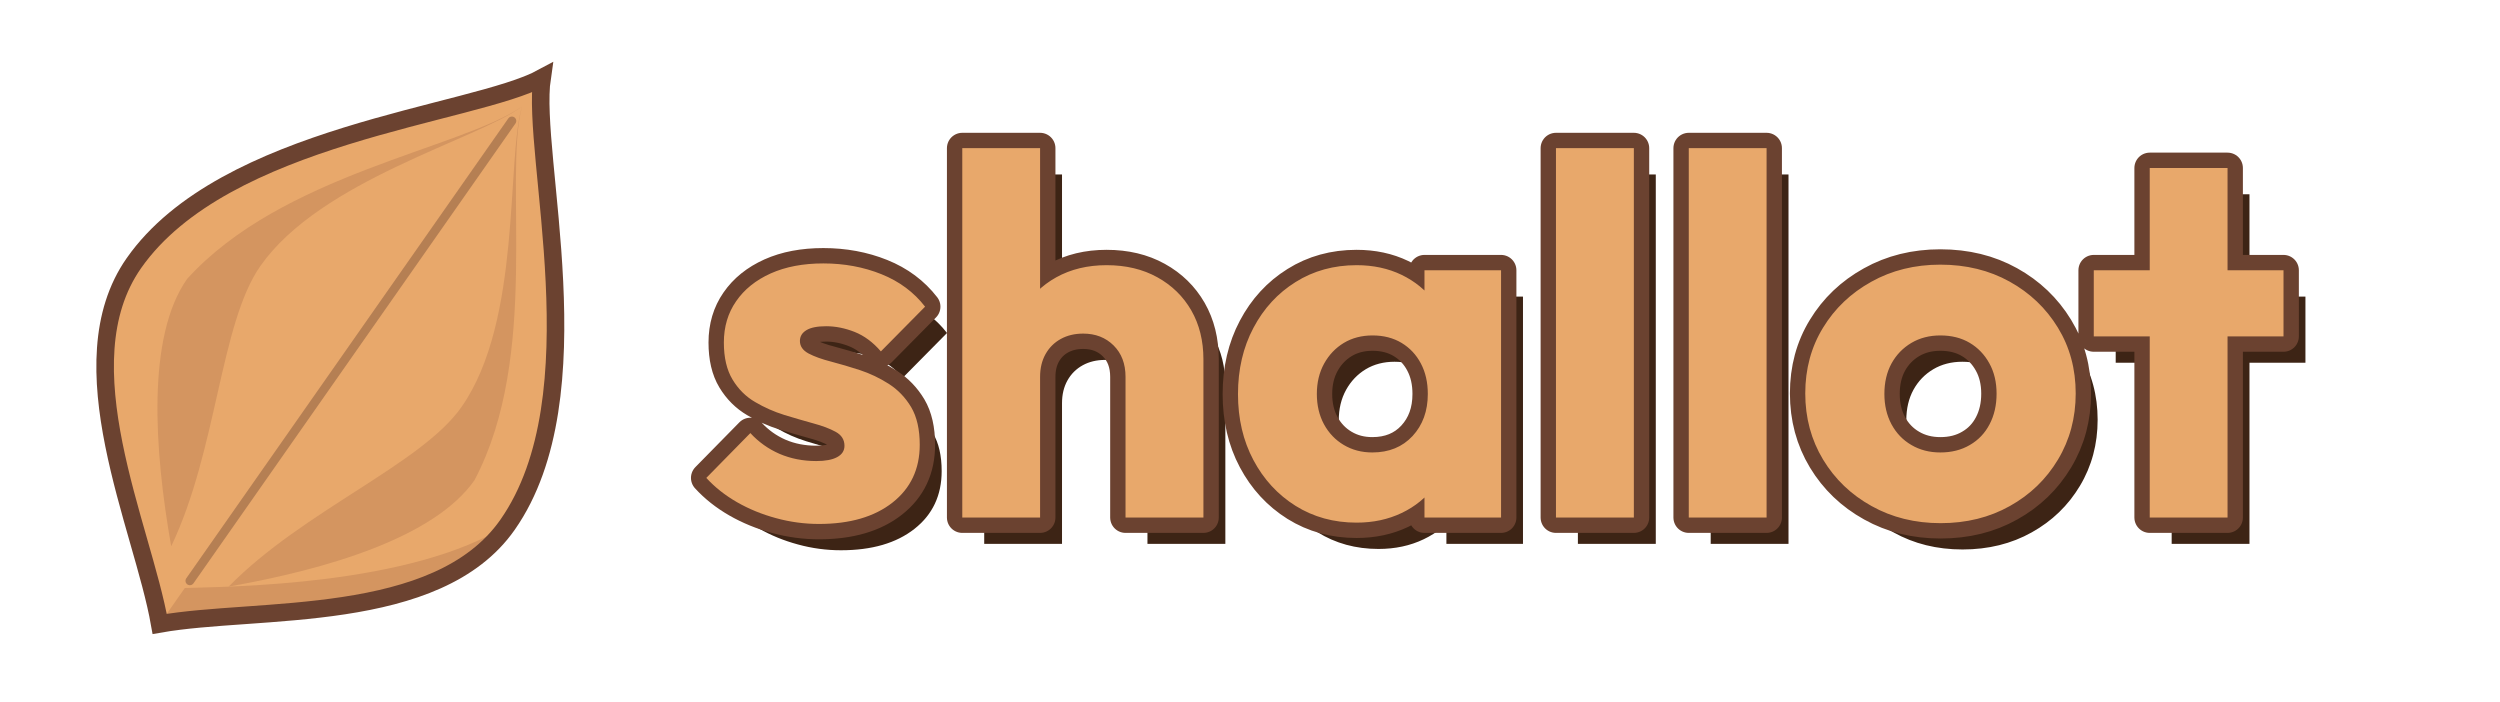
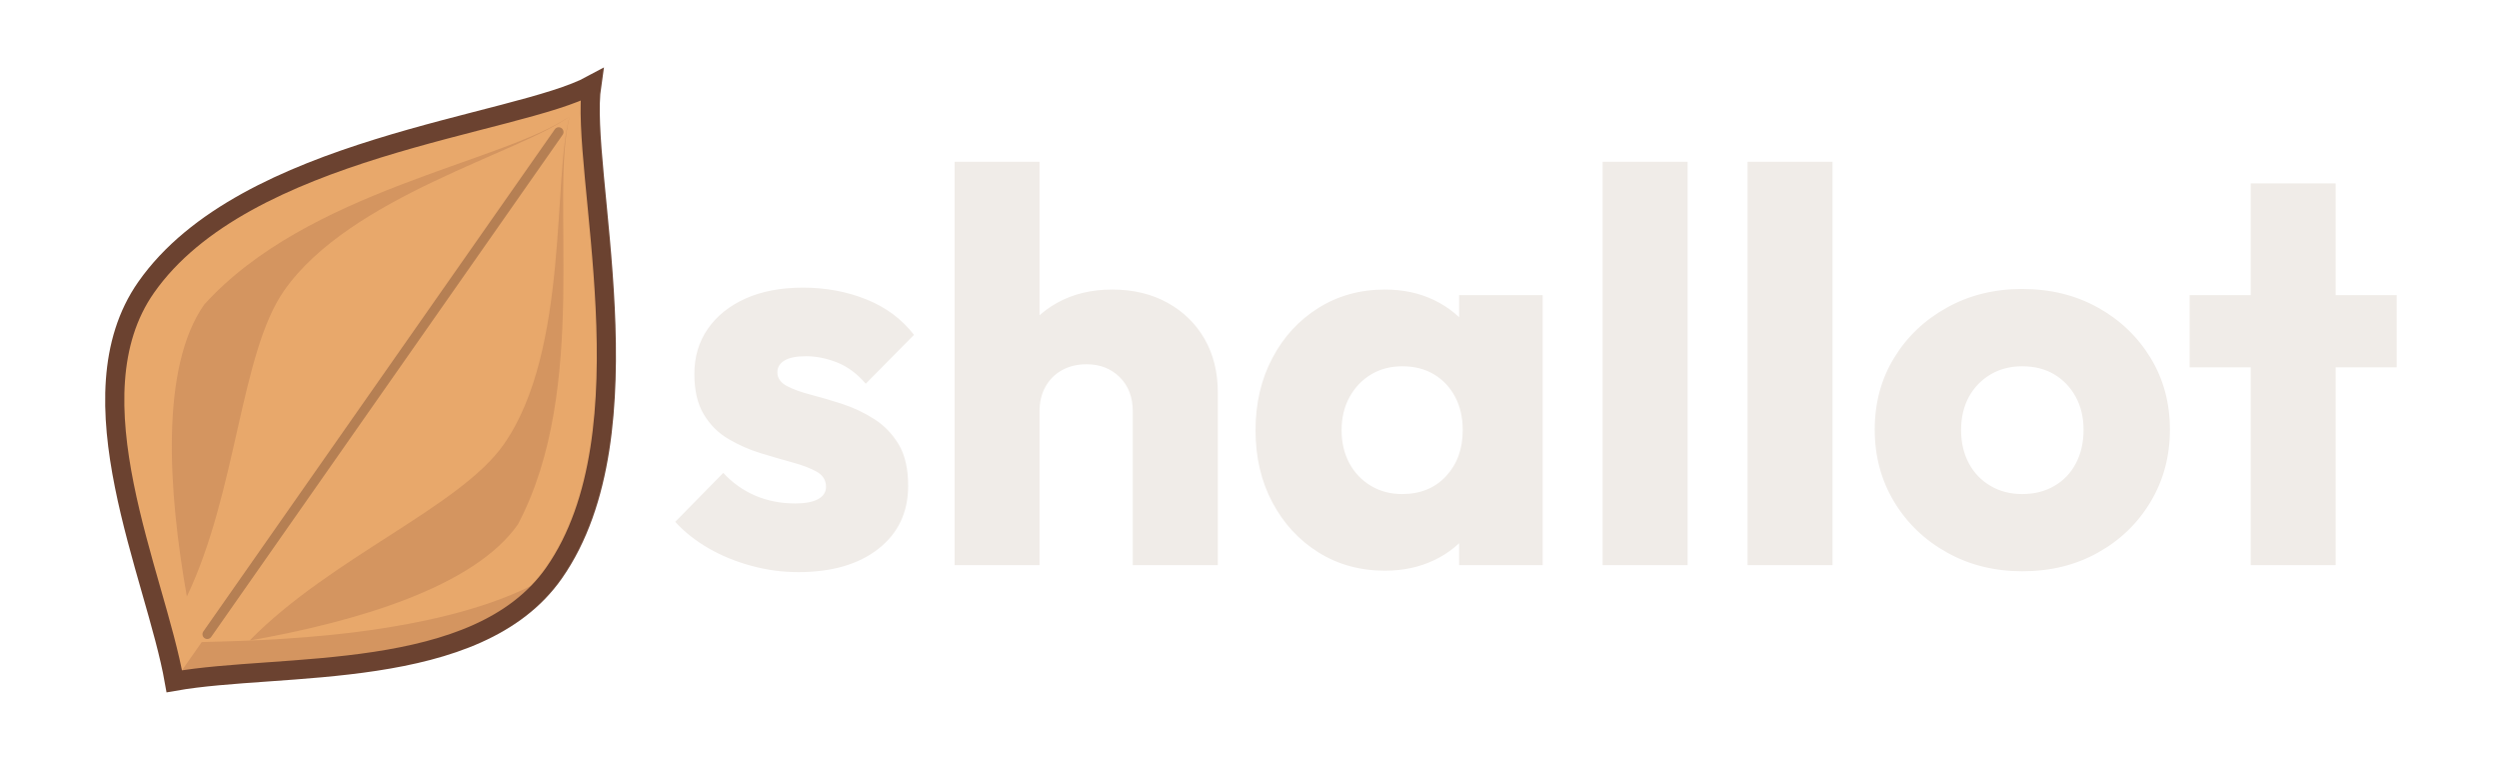
- <svg xmlns="http://www.w3.org/2000/svg" id="ShallotLogo" viewBox="0 0 285 80">
+ <svg xmlns="http://www.w3.org/2000/svg" id="ShallotLogo" viewBox="0 0 261 80">
  <defs>
    <radialGradient id="baseGradient" cx="35%" cy="30%" r="70%" fx="25%" fy="20%">
      <stop offset="0%" stop-color="#F5D4B8" />
      <stop offset="45%" stop-color="#E8A86B" />
      <stop offset="100%" stop-color="#B87654" />
    </radialGradient>
-     <linearGradient id="textGradient" x1="0%" y1="0%" x2="0%" y2="100%">
-       <stop offset="0%" stop-color="#F5D4B8" />
-       <stop offset="25%" stop-color="#E8A86B" />
-       <stop offset="100%" stop-color="#C4784A" />
-     </linearGradient>
  </defs>
  <g id="Icon" transform="rotate(35 40 40)">
    <path id="Background" d="M40,2 C44,10 66,28 66,46 C66,60 48,70 40,78 C32,70 14,60 14,46 C14,28 36,10 40,2 Z" fill="#E8A86B" />
    <path id="CloveLeft" d="M40,6 C37,14 22,28 20,44 C20,52 28,62 36,70 C34,58 26,46 26,38 C26,26 38,12 40,6 Z" fill="#D49560" />
    <path id="CloveRight" d="M40,6 C43,14 58,28 60,44 C60,52 52,62 44,70 C46,58 54,46 54,38 C54,26 42,12 40,6 Z" fill="#D49560" />
    <path id="CenterCrease" d="M40,8 C40,20 40,50 40,72" stroke="#6B4230" stroke-width="1" stroke-opacity="0.4" fill="none" stroke-linecap="round" />
    <path id="BottomEdge" d="M40,78 C48,70 66,60 66,46 C61,58 44,70 40,73 Z" fill="#D49560" />
    <path id="Outline" d="M40,2 C44,10 66,28 66,46 C66,60 48,70 40,78 C32,70 14,60 14,46 C14,28 36,10 40,2 Z" fill="none" stroke="#6B4230" stroke-width="2" />
  </g>
-   <g id="Text" transform="translate(80 59)">
-     <path d="M13.37 0.73Q10.88 0.73 8.47 0.07Q6.06 -0.58 4.02 -1.75Q1.97 -2.93 0.52 -4.52L5.54 -9.63Q6.96 -8.09 8.87 -7.26Q10.79 -6.44 13.05 -6.44Q14.62 -6.44 15.44 -6.89Q16.27 -7.34 16.27 -8.18Q16.27 -9.22 15.27 -9.77Q14.27 -10.32 12.7 -10.74Q11.14 -11.17 9.4 -11.7Q7.66 -12.24 6.08 -13.17Q4.5 -14.09 3.51 -15.73Q2.52 -17.37 2.52 -19.95Q2.52 -22.65 3.92 -24.66Q5.31 -26.68 7.86 -27.83Q10.41 -28.97 13.86 -28.97Q17.43 -28.97 20.49 -27.74Q23.55 -26.51 25.46 -24.04L20.42 -18.94Q19.08 -20.5 17.43 -21.16Q15.78 -21.81 14.18 -21.81Q12.67 -21.81 11.93 -21.36Q11.19 -20.91 11.19 -20.13Q11.19 -19.23 12.18 -18.7Q13.17 -18.18 14.73 -17.78Q16.3 -17.37 18.02 -16.81Q19.75 -16.24 21.32 -15.24Q22.88 -14.24 23.87 -12.59Q24.85 -10.93 24.85 -8.29Q24.85 -4.15 21.75 -1.71Q18.65 0.73 13.37 0.73Z M48.31 0V-16.04Q48.31 -18.27 46.95 -19.62Q45.59 -20.97 43.48 -20.97Q42.04 -20.97 40.93 -20.36Q39.82 -19.75 39.19 -18.63Q38.57 -17.52 38.57 -16.04L35.12 -17.72Q35.12 -21.05 36.53 -23.53Q37.93 -26.01 40.42 -27.39Q42.91 -28.77 46.15 -28.77Q49.45 -28.77 51.94 -27.39Q54.43 -26.01 55.81 -23.61Q57.19 -21.2 57.19 -18.04V0ZM29.7 0V-42.11H38.57V0Z M74.65 0.58Q70.76 0.58 67.7 -1.33Q64.64 -3.25 62.89 -6.55Q61.13 -9.86 61.13 -14.07Q61.13 -18.3 62.89 -21.62Q64.64 -24.94 67.7 -26.85Q70.76 -28.77 74.65 -28.77Q77.49 -28.77 79.78 -27.67Q82.07 -26.56 83.51 -24.62Q84.94 -22.68 85.14 -20.18V-8Q84.94 -5.51 83.52 -3.57Q82.1 -1.62 79.79 -0.52Q77.49 0.58 74.65 0.58ZM76.44 -7.42Q79.29 -7.42 81.03 -9.29Q82.77 -11.17 82.77 -14.09Q82.77 -16.07 81.98 -17.56Q81.2 -19.05 79.78 -19.91Q78.36 -20.76 76.47 -20.76Q74.62 -20.76 73.2 -19.91Q71.78 -19.05 70.95 -17.55Q70.12 -16.04 70.12 -14.09Q70.12 -12.15 70.93 -10.64Q71.75 -9.13 73.18 -8.28Q74.62 -7.42 76.44 -7.42ZM82.39 0V-7.57L83.72 -14.44L82.39 -21.26V-28.19H91.12V0Z M97.38 0V-42.11H106.26V0Z M112.52 0V-42.11H121.39V0Z M141.23 0.64Q136.85 0.64 133.36 -1.31Q129.86 -3.25 127.83 -6.61Q125.8 -9.98 125.8 -14.15Q125.8 -18.33 127.82 -21.63Q129.83 -24.94 133.33 -26.88Q136.82 -28.83 141.2 -28.83Q145.61 -28.83 149.09 -26.9Q152.57 -24.97 154.6 -21.65Q156.63 -18.33 156.63 -14.15Q156.63 -9.98 154.61 -6.61Q152.6 -3.25 149.12 -1.31Q145.64 0.64 141.23 0.64ZM141.2 -7.42Q143.12 -7.42 144.56 -8.27Q146.02 -9.11 146.81 -10.63Q147.61 -12.15 147.61 -14.12Q147.61 -16.1 146.78 -17.59Q145.96 -19.08 144.54 -19.92Q143.12 -20.76 141.2 -20.76Q139.34 -20.76 137.9 -19.91Q136.45 -19.05 135.63 -17.56Q134.82 -16.07 134.82 -14.09Q134.82 -12.15 135.63 -10.63Q136.45 -9.11 137.9 -8.27Q139.34 -7.42 141.2 -7.42Z M165.07 0V-39.85H173.94V0ZM158.69 -20.65V-28.19H180.32V-20.65Z" fill="#3D2415" transform="translate(2.5 3)" />
-     <path d="M13.37 0.73Q10.88 0.73 8.47 0.07Q6.06 -0.58 4.02 -1.75Q1.97 -2.93 0.52 -4.52L5.54 -9.63Q6.96 -8.09 8.87 -7.26Q10.79 -6.44 13.05 -6.44Q14.62 -6.44 15.44 -6.89Q16.27 -7.34 16.27 -8.18Q16.27 -9.22 15.27 -9.77Q14.27 -10.32 12.7 -10.74Q11.14 -11.17 9.4 -11.7Q7.66 -12.24 6.08 -13.17Q4.5 -14.09 3.51 -15.73Q2.52 -17.37 2.52 -19.95Q2.52 -22.65 3.92 -24.66Q5.31 -26.68 7.86 -27.83Q10.41 -28.97 13.86 -28.97Q17.43 -28.97 20.49 -27.74Q23.55 -26.51 25.46 -24.04L20.42 -18.94Q19.08 -20.5 17.43 -21.16Q15.78 -21.81 14.18 -21.81Q12.67 -21.81 11.93 -21.36Q11.19 -20.91 11.19 -20.13Q11.19 -19.23 12.18 -18.7Q13.17 -18.18 14.73 -17.78Q16.3 -17.37 18.02 -16.81Q19.75 -16.24 21.32 -15.24Q22.88 -14.24 23.87 -12.59Q24.85 -10.93 24.85 -8.29Q24.85 -4.15 21.75 -1.71Q18.65 0.73 13.37 0.73Z M48.31 0V-16.04Q48.31 -18.27 46.95 -19.62Q45.59 -20.97 43.48 -20.97Q42.04 -20.97 40.93 -20.36Q39.82 -19.75 39.19 -18.63Q38.57 -17.52 38.57 -16.04L35.12 -17.72Q35.12 -21.05 36.53 -23.53Q37.93 -26.01 40.42 -27.39Q42.91 -28.77 46.15 -28.77Q49.45 -28.77 51.94 -27.39Q54.43 -26.01 55.81 -23.61Q57.19 -21.2 57.19 -18.04V0ZM29.7 0V-42.11H38.57V0Z M74.65 0.58Q70.76 0.58 67.7 -1.33Q64.64 -3.25 62.89 -6.55Q61.13 -9.86 61.13 -14.07Q61.13 -18.3 62.89 -21.62Q64.64 -24.94 67.7 -26.85Q70.76 -28.77 74.65 -28.77Q77.49 -28.77 79.78 -27.67Q82.07 -26.56 83.51 -24.62Q84.94 -22.68 85.14 -20.18V-8Q84.94 -5.51 83.52 -3.57Q82.1 -1.62 79.79 -0.52Q77.49 0.58 74.65 0.58ZM76.44 -7.42Q79.29 -7.42 81.03 -9.29Q82.77 -11.17 82.77 -14.09Q82.77 -16.07 81.98 -17.56Q81.2 -19.05 79.78 -19.91Q78.36 -20.76 76.47 -20.76Q74.62 -20.76 73.2 -19.91Q71.78 -19.05 70.95 -17.55Q70.12 -16.04 70.12 -14.09Q70.12 -12.15 70.93 -10.64Q71.75 -9.13 73.18 -8.28Q74.62 -7.42 76.44 -7.42ZM82.39 0V-7.57L83.72 -14.44L82.39 -21.26V-28.19H91.12V0Z M97.38 0V-42.11H106.26V0Z M112.52 0V-42.11H121.39V0Z M141.23 0.64Q136.85 0.64 133.36 -1.31Q129.86 -3.25 127.83 -6.61Q125.8 -9.98 125.8 -14.15Q125.8 -18.33 127.82 -21.63Q129.83 -24.94 133.33 -26.88Q136.82 -28.83 141.2 -28.83Q145.61 -28.83 149.09 -26.9Q152.57 -24.97 154.6 -21.65Q156.63 -18.33 156.63 -14.15Q156.63 -9.98 154.61 -6.61Q152.6 -3.25 149.12 -1.31Q145.64 0.64 141.23 0.64ZM141.2 -7.42Q143.12 -7.42 144.56 -8.27Q146.02 -9.11 146.81 -10.63Q147.61 -12.15 147.61 -14.12Q147.61 -16.1 146.78 -17.59Q145.96 -19.08 144.54 -19.92Q143.12 -20.76 141.2 -20.76Q139.34 -20.76 137.9 -19.91Q136.45 -19.05 135.63 -17.56Q134.82 -16.07 134.82 -14.09Q134.82 -12.15 135.63 -10.63Q136.45 -9.11 137.9 -8.27Q139.34 -7.42 141.2 -7.42Z M165.07 0V-39.85H173.94V0ZM158.69 -20.65V-28.19H180.32V-20.65Z" fill="none" stroke="#6B4230" stroke-width="3.5" stroke-linejoin="round" />
-     <path d="M13.37 0.73Q10.88 0.73 8.47 0.07Q6.06 -0.58 4.02 -1.75Q1.97 -2.93 0.52 -4.52L5.54 -9.63Q6.96 -8.09 8.87 -7.26Q10.79 -6.44 13.05 -6.44Q14.62 -6.44 15.44 -6.89Q16.27 -7.34 16.27 -8.18Q16.27 -9.22 15.27 -9.77Q14.27 -10.32 12.7 -10.74Q11.14 -11.17 9.4 -11.7Q7.66 -12.24 6.08 -13.17Q4.5 -14.09 3.51 -15.73Q2.52 -17.37 2.52 -19.95Q2.52 -22.65 3.92 -24.66Q5.31 -26.68 7.86 -27.83Q10.41 -28.97 13.86 -28.97Q17.43 -28.97 20.49 -27.74Q23.55 -26.51 25.46 -24.04L20.42 -18.94Q19.08 -20.5 17.43 -21.16Q15.78 -21.81 14.18 -21.81Q12.67 -21.81 11.93 -21.36Q11.19 -20.91 11.19 -20.13Q11.19 -19.23 12.18 -18.7Q13.17 -18.18 14.73 -17.78Q16.3 -17.37 18.02 -16.81Q19.75 -16.24 21.32 -15.24Q22.88 -14.24 23.87 -12.59Q24.85 -10.93 24.85 -8.29Q24.85 -4.15 21.75 -1.71Q18.65 0.73 13.37 0.73Z M48.31 0V-16.04Q48.31 -18.27 46.95 -19.62Q45.59 -20.97 43.48 -20.97Q42.04 -20.97 40.93 -20.36Q39.82 -19.75 39.19 -18.63Q38.57 -17.52 38.57 -16.04L35.12 -17.72Q35.12 -21.05 36.53 -23.53Q37.93 -26.01 40.42 -27.39Q42.91 -28.77 46.15 -28.77Q49.45 -28.77 51.94 -27.39Q54.43 -26.01 55.81 -23.61Q57.19 -21.2 57.19 -18.04V0ZM29.7 0V-42.11H38.57V0Z M74.65 0.58Q70.76 0.58 67.7 -1.33Q64.64 -3.25 62.89 -6.55Q61.13 -9.86 61.13 -14.07Q61.13 -18.3 62.89 -21.62Q64.64 -24.94 67.7 -26.85Q70.76 -28.77 74.65 -28.77Q77.49 -28.77 79.78 -27.67Q82.07 -26.56 83.51 -24.62Q84.94 -22.68 85.14 -20.18V-8Q84.94 -5.51 83.52 -3.57Q82.1 -1.62 79.79 -0.52Q77.49 0.58 74.65 0.58ZM76.44 -7.42Q79.29 -7.42 81.03 -9.29Q82.77 -11.17 82.77 -14.09Q82.77 -16.07 81.98 -17.56Q81.2 -19.05 79.78 -19.91Q78.36 -20.76 76.47 -20.76Q74.62 -20.76 73.2 -19.91Q71.78 -19.05 70.95 -17.55Q70.12 -16.04 70.12 -14.09Q70.12 -12.15 70.93 -10.64Q71.75 -9.13 73.18 -8.28Q74.62 -7.42 76.44 -7.42ZM82.39 0V-7.57L83.72 -14.44L82.39 -21.26V-28.19H91.12V0Z M97.38 0V-42.11H106.26V0Z M112.52 0V-42.11H121.39V0Z M141.23 0.64Q136.85 0.64 133.36 -1.31Q129.86 -3.25 127.83 -6.61Q125.8 -9.98 125.8 -14.15Q125.8 -18.33 127.82 -21.63Q129.83 -24.94 133.33 -26.88Q136.82 -28.83 141.2 -28.83Q145.61 -28.83 149.09 -26.9Q152.57 -24.97 154.6 -21.65Q156.63 -18.33 156.63 -14.15Q156.63 -9.98 154.61 -6.61Q152.6 -3.25 149.12 -1.31Q145.64 0.64 141.23 0.64ZM141.2 -7.42Q143.12 -7.42 144.56 -8.27Q146.02 -9.11 146.81 -10.63Q147.61 -12.15 147.61 -14.12Q147.61 -16.1 146.78 -17.59Q145.96 -19.08 144.54 -19.92Q143.12 -20.76 141.2 -20.76Q139.34 -20.76 137.9 -19.91Q136.45 -19.05 135.63 -17.56Q134.82 -16.07 134.82 -14.09Q134.82 -12.15 135.63 -10.63Q136.45 -9.11 137.9 -8.27Q139.34 -7.42 141.2 -7.42Z M165.07 0V-39.85H173.94V0ZM158.69 -20.65V-28.19H180.32V-20.65Z" fill="#E8A86B" />
+   <g id="Text" transform="translate(70 59)">
+     <path d="M13.37 0.73Q10.88 0.73 8.47 0.07Q6.06 -0.58 4.02 -1.75Q1.97 -2.93 0.52 -4.52L5.54 -9.63Q6.96 -8.09 8.87 -7.26Q10.79 -6.44 13.05 -6.44Q14.62 -6.44 15.44 -6.89Q16.27 -7.34 16.27 -8.18Q16.27 -9.22 15.27 -9.77Q14.27 -10.32 12.7 -10.74Q11.14 -11.17 9.4 -11.7Q7.66 -12.24 6.08 -13.17Q4.5 -14.09 3.51 -15.73Q2.52 -17.37 2.52 -19.95Q2.52 -22.65 3.92 -24.66Q5.31 -26.68 7.86 -27.83Q10.41 -28.97 13.86 -28.97Q17.43 -28.97 20.49 -27.74Q23.55 -26.51 25.46 -24.04L20.42 -18.94Q19.08 -20.5 17.43 -21.16Q15.78 -21.81 14.18 -21.81Q12.67 -21.81 11.93 -21.36Q11.19 -20.91 11.19 -20.13Q11.19 -19.23 12.18 -18.7Q13.17 -18.18 14.73 -17.78Q16.3 -17.37 18.02 -16.81Q19.75 -16.24 21.32 -15.24Q22.88 -14.24 23.87 -12.59Q24.85 -10.93 24.85 -8.29Q24.85 -4.15 21.75 -1.71Q18.65 0.73 13.37 0.73Z M48.31 0V-16.04Q48.31 -18.27 46.95 -19.62Q45.59 -20.97 43.48 -20.97Q42.04 -20.97 40.93 -20.36Q39.82 -19.75 39.19 -18.63Q38.57 -17.52 38.57 -16.04L35.12 -17.72Q35.12 -21.05 36.53 -23.53Q37.93 -26.01 40.42 -27.39Q42.91 -28.77 46.15 -28.77Q49.45 -28.77 51.94 -27.39Q54.43 -26.01 55.81 -23.61Q57.19 -21.2 57.19 -18.04V0ZM29.7 0V-42.11H38.57V0Z M74.65 0.58Q70.76 0.58 67.7 -1.33Q64.64 -3.25 62.89 -6.55Q61.13 -9.86 61.13 -14.07Q61.13 -18.3 62.89 -21.62Q64.64 -24.94 67.7 -26.85Q70.76 -28.77 74.65 -28.77Q77.49 -28.77 79.78 -27.67Q82.07 -26.56 83.51 -24.62Q84.94 -22.68 85.14 -20.18V-8Q84.94 -5.51 83.52 -3.57Q82.1 -1.62 79.79 -0.52Q77.49 0.58 74.65 0.58ZM76.44 -7.42Q79.29 -7.42 81.03 -9.29Q82.77 -11.17 82.77 -14.09Q82.77 -16.07 81.98 -17.56Q81.2 -19.05 79.78 -19.91Q78.36 -20.76 76.47 -20.76Q74.62 -20.76 73.2 -19.91Q71.78 -19.05 70.95 -17.55Q70.12 -16.04 70.12 -14.09Q70.12 -12.15 70.93 -10.64Q71.75 -9.13 73.18 -8.28Q74.62 -7.42 76.44 -7.42ZM82.39 0V-7.57L83.72 -14.44L82.39 -21.26V-28.19H91.12V0Z M97.38 0V-42.11H106.26V0Z M112.52 0V-42.11H121.39V0Z M141.23 0.64Q136.85 0.64 133.36 -1.31Q129.86 -3.25 127.83 -6.61Q125.8 -9.98 125.8 -14.15Q125.8 -18.33 127.82 -21.63Q129.83 -24.94 133.33 -26.88Q136.82 -28.83 141.2 -28.83Q145.61 -28.83 149.09 -26.9Q152.57 -24.97 154.6 -21.65Q156.63 -18.33 156.63 -14.15Q156.63 -9.98 154.61 -6.61Q152.6 -3.25 149.12 -1.31Q145.64 0.64 141.23 0.64ZM141.2 -7.42Q143.12 -7.42 144.56 -8.27Q146.02 -9.11 146.81 -10.63Q147.61 -12.15 147.61 -14.12Q147.61 -16.1 146.78 -17.59Q145.96 -19.08 144.54 -19.92Q143.12 -20.76 141.2 -20.76Q139.34 -20.76 137.9 -19.91Q136.45 -19.05 135.63 -17.56Q134.82 -16.07 134.82 -14.09Q134.82 -12.15 135.63 -10.63Q136.45 -9.11 137.9 -8.27Q139.34 -7.42 141.2 -7.42Z M165.07 0V-39.85H173.94V0ZM158.69 -20.65V-28.19H180.32V-20.65Z" fill="#F0ECE8" />
  </g>
</svg>
